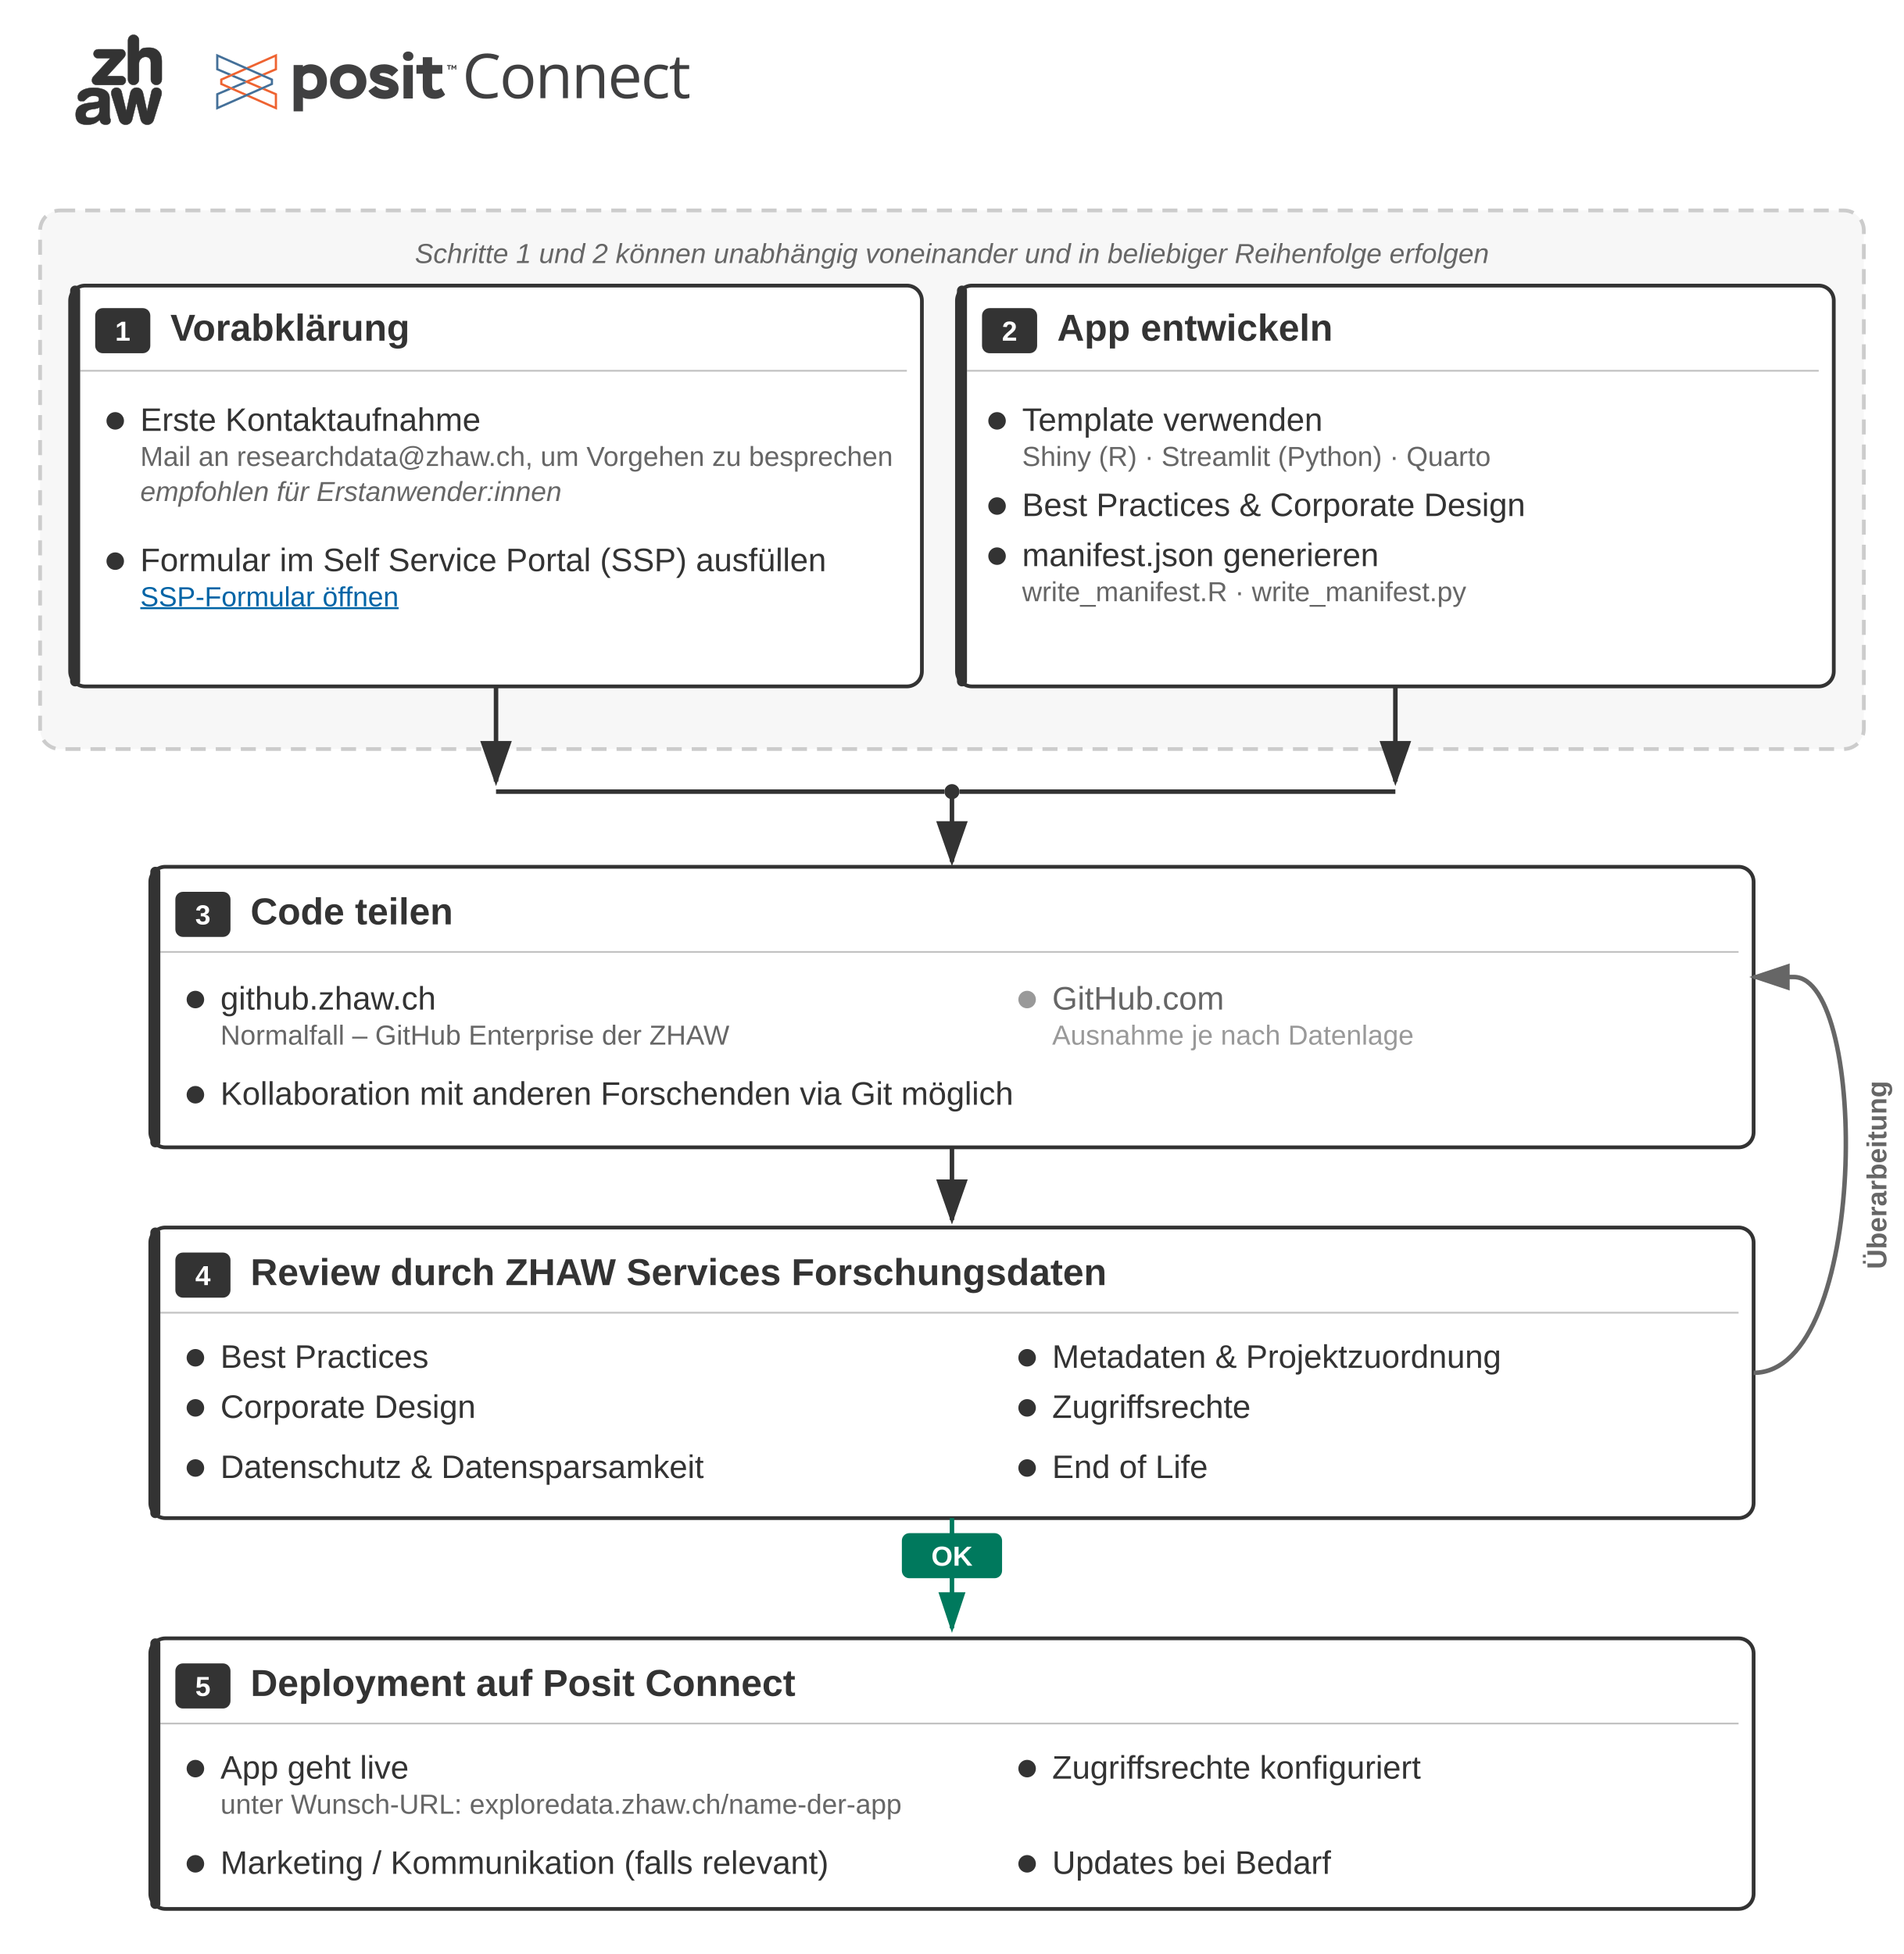
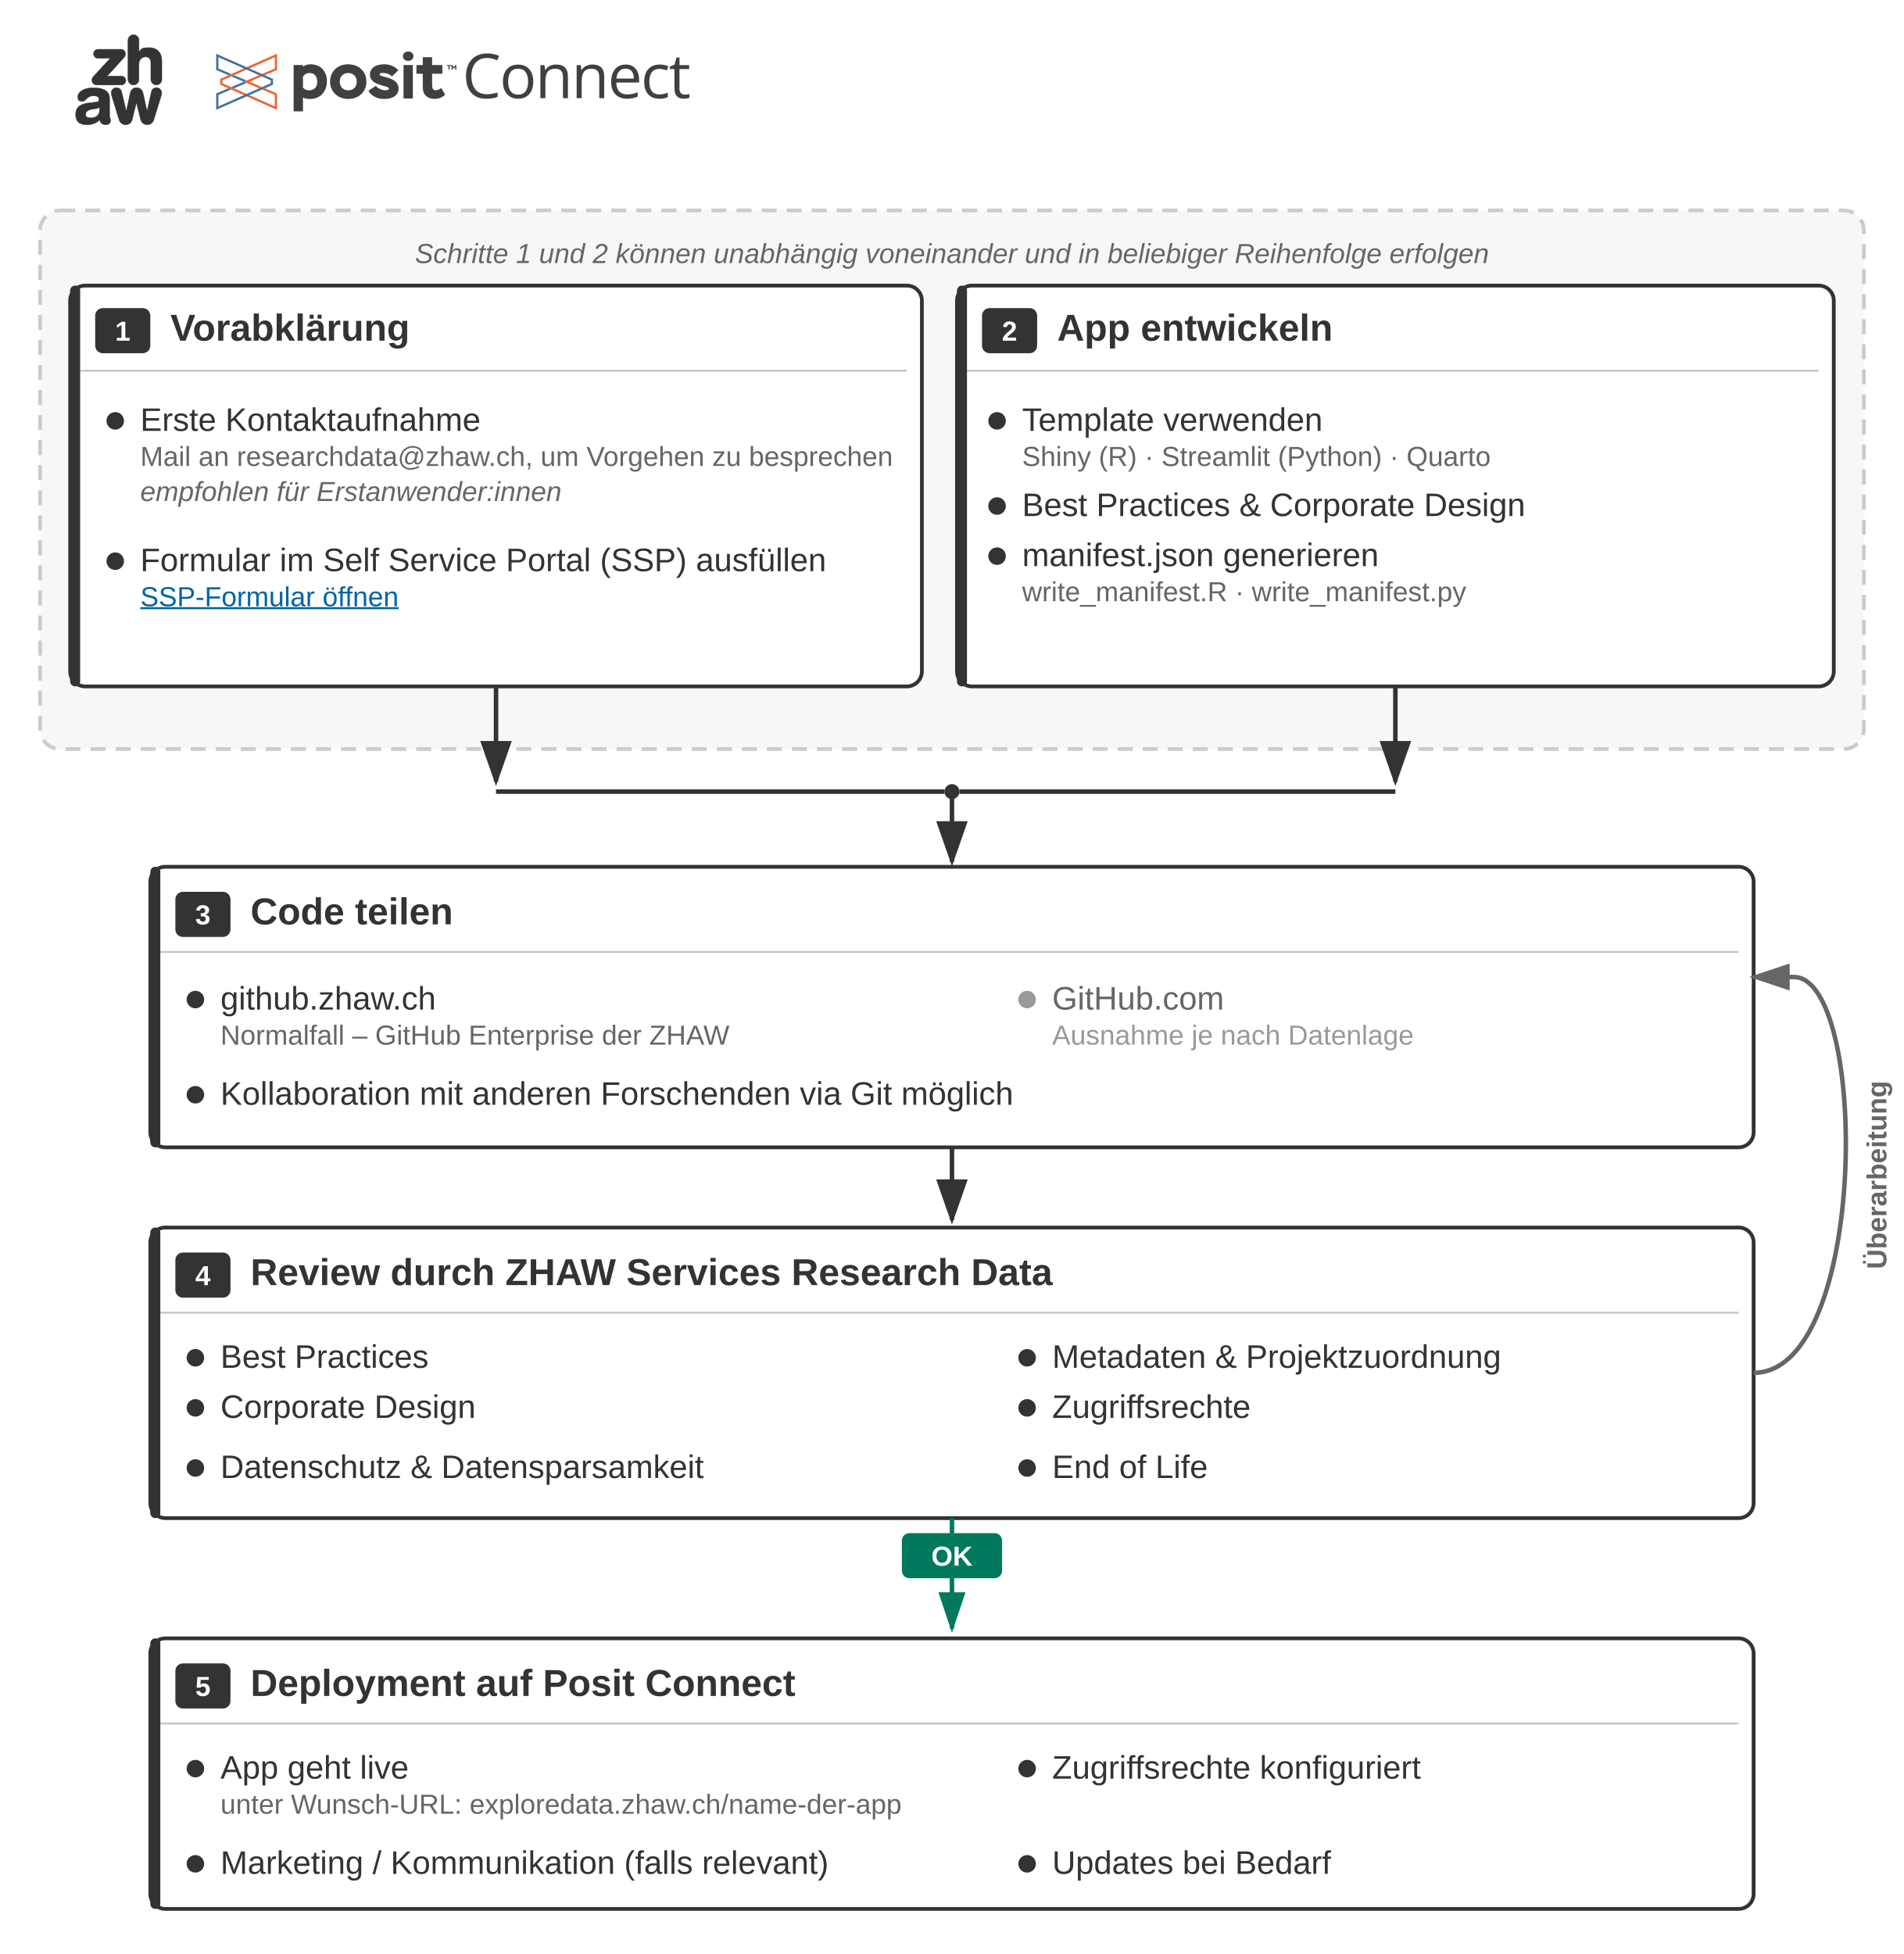
<svg xmlns="http://www.w3.org/2000/svg" viewBox="0 0 760 780" role="img" font-family="Arial, sans-serif">
  <defs>
    <marker id="a" markerWidth="10" markerHeight="7" refX="9" refY="3.5" orient="auto">
      <polygon points="0 0,10 3.5,0 7" fill="#333333" />
    </marker>
    <marker id="ag" markerWidth="9" markerHeight="6" refX="8" refY="3" orient="auto">
      <polygon points="0 0,9 3,0 6" fill="#00795d" />
    </marker>
    <marker id="ar" markerWidth="9" markerHeight="6" refX="8" refY="3" orient="auto">
      <polygon points="0 0,9 3,0 6" fill="#666666" />
    </marker>
  </defs>
  <rect width="760" height="780" fill="#ffffff" />
  <g transform="translate(28,12) scale(0.15625)" role="img">
    <rect width="256" height="256" fill="none" />
    <path fill="#333333" stroke="#333333" d="M208,156.1s-.4,1.6-.4,1.6l-.6,2.4s-9.2,40.7-10.6,47.2c-.4-1.7-9.2-42.3-9.2-42.3-.4-1.7-.9-4-1.6-6.1l-.6-1.7c-2.6-6.2-8.5-10.1-15.2-10.1s-12.2,3.7-14.9,9.5c-.5,1.2-.9,2.6-1.3,4.1-.4,1.5-.7,3-1,4.3,0,0-7.8,36.5-9.1,42.5-.4-1.6-11.4-47.4-11.4-47.4l-.5-1.9c-.3-1.2-.6-2.1-.9-3-2.1-4.9-6.9-8.1-12.3-8.1-3.9,0-7.6,1.7-10.2,4.6-1.9,2.2-3,4.9-3.2,7.7,0,0,0,.6,0,.6,0,.8,0,1.6.1,2.4.3,2.8,1,5,1.6,7.1l17.9,58.1.4,1.2.9,2.7c2.7,6.3,9,10.4,15.8,10.4h.1c7.1,0,13.4-4.3,16.1-11,0,0,.8-2.9.8-2.9h0s.1-.6.1-.6c0,0,10.2-40.5,10.5-41.9.4,1.5,10.7,42.5,10.7,42.5l.8,2.7c2.5,6.7,9,11.2,16.2,11.2h.1c6.7,0,12.9-4,15.7-10.1.4-1,.7-2,1.1-3.2l.3-1,17.9-58.1c.7-2.1,1.4-4.4,1.6-7.1,0-.8.1-1.6.1-2.4v-.6c-.2-2.9-1.4-5.6-3.2-7.7-2.6-2.9-6.3-4.6-10.2-4.6-5.7,0-10.8,3.7-12.6,9Z" />
    <path fill="#333333" stroke="#333333" d="M147.8,26v100.2c0,7.7,6.3,14,14,14s13.9-6.2,14-13.8v-40.5c0-10.8,8.7-17.4,16.8-17.4,11.8,0,13.6,9.5,13.6,15.1v42.8c.1,7.6,6.4,13.7,14,13.8,7.7,0,14-6.3,14-14v-47.4c0-21.2-12.2-33.9-32.5-33.9s-19.2,3.6-25.8,10.3v-29.5c-.1-7.6-6.4-13.7-14-13.7-7.7,0-14,6.3-14,14Z" />
    <path fill="#333333" stroke="#333333" d="M102.3,226.4c-.7-2.5-1.6-5.6-1.6-11.7v-40.9c0-17.1-14.6-26.4-41-26.4s-40.1,11.8-40.1,23,5.1,11.3,11.3,11.3,5.2-1,7.2-2.6c1.2-.9,2.4-2,3.6-3.2,3.8-3.7,8-7.8,17.9-7.8s14,2.3,14,8.6-3.1,6.9-9.3,7.6l-14.9,1.7c-17.5,2-35.3,7.1-35.3,29.5s14.7,26.3,29,26.3,23.7-4,32.4-12.6c1.4,8.1,6.7,12.6,15.4,12.6s12.4-4.7,12.4-10.7-.4-3-.9-4.6ZM74.9,206.7c0,9-8.2,17.7-21.6,17.7s-13.5-4.5-13.5-10,5.5-10.5,15.7-12l8.9-1.3c2.8-.5,7.9-1.3,10.5-3.8v9.5Z" />
    <path fill="#333333" stroke="#333333" d="M71.3,49.3c-1.3,0-2.6.2-3.8.5-4.7,1.5-7.8,5.9-7.8,10.8,0,4.9,3.1,9.3,7.8,10.8,1.2.4,2.5.5,3.8.5h31.2c-1.2,1.3-43.2,47-43.2,47-2.4,2.6-3.6,6-3.6,10.1v.5c.3,4.9,4.1,10.4,11.9,10.8h.8s62.2,0,62.2,0c1.3,0,2.6-.2,3.9-.6,4.7-1.5,7.8-5.9,7.8-10.8s-3.1-9.2-7.8-10.8h0c-1.2-.4-2.5-.6-3.9-.6h-36c1.2-1.3,42.4-46.5,42.4-46.5,2.7-2.9,4.3-6.4,4.3-9.4v-1.2c-.2-2.1-.6-3.9-1.5-5.5-1.3-2.5-3.4-4.3-6.1-5.2-1.3-.4-2.7-.6-4.3-.6h-58Z" />
  </g>
  <g transform="translate(86,19) scale(0.1368)" role="img">
    <style type="text/css">
	.st0{fill:#404041;}
	.st1{fill:#EE6331;}
	.st2{fill:#447099;}
</style>
    <g id="full-rgb">
      <path id="fullLogo" class="st0" d="M228.2,50.8h27.2v5.1c5.1-4.7,14.3-7.2,21.8-7.2c29.7,0,48.1,20.5,48.1,49.4   c0,29.7-19.2,51.9-48.9,51.9c-9.4,0-18-1.5-21-4.9v41h-27.3V50.8H228.2z M255.4,85.2v31.2c3,4.5,9.6,8.3,17.3,8.3   c15.2,0,24.4-9.6,24.4-24.4c0-17.3-8.6-26.1-22.9-26.1C266.3,73.9,259,78.2,255.4,85.2z" />
      <path id="fullLogo-2" class="st0" d="M387.3,48.7c31.2,0,53.2,21.2,53.2,50.7c0,29.3-22,50.5-53.2,50.5   c-30.3,0-52.8-21.2-52.8-50.6C334.5,70,356.1,48.7,387.3,48.7z M387.3,124.7c14.8,0,25-9.4,25-25.2c0-16.2-11.3-25.4-25-25.4   s-24.6,9.2-24.6,25.4C362.7,113.8,372.6,124.7,387.3,124.7z" />
      <path id="fullLogo-3" class="st0" d="M450.8,79c0-18.8,15.6-30.3,42.1-30.3c18.6,0,34.4,8.7,40.6,17.7l-18.6,17.8   c-6.4-6.6-15.2-10.2-27.4-10.2c-5.1,0-8.5,1.1-8.5,4.7c0,8.5,55.4,5.8,55.4,40.4c0,21.4-19.2,30.8-41.3,30.8   c-23.9,0-39.8-10.9-46.8-23.7l21.6-14.7c5.3,6.8,16.2,13,28.2,13c6.6,0,10.1-1.7,10.1-5.3C506.2,109.8,450.8,112.3,450.8,79z" />
      <path id="fullLogo-4" class="st0" d="M562.5,11.4c8.8,0,15.2,5.8,15.2,13.5c0,8.1-6.4,13.9-15.2,13.9c-9.6,0-15.4-5.8-15.4-13.9   C547.1,17.2,553.5,11.4,562.5,11.4z M548.8,50.8H576v97.7h-27.2V50.8z" />
      <path id="fullLogo-5" class="st0" d="M586.5,50.8H605V28.1h27.2v22.7h29.9v25.4h-29.9V108c0,11.8,2.6,16.3,10,16.3   c6.4,0,11.5-2.3,16.7-6.4l11.3,19.3c-6.8,7.1-17.3,12.4-30.6,12.4c-20.5,0-34.6-11.1-34.6-33.6V76.2h-18.6L586.5,50.8z" />
      <path id="fullLogo-6" class="st0" d="M675.7,50.9h11.7v2.8H683v10.7h-3V53.7h-4.3V50.9z" />
      <path id="fullLogo-7" class="st0" d="M688.9,50.9h2.8l4.3,6.5l4.1-6.5h2.7v13.5h-3v-8.1l-3.5,5.4h-0.8l-3.6-5.4v8.2h-3V50.9z" />
      <polygon id="fullLogo-8" class="st1" points="38,80.6 46.2,77 82.9,60.8 90.9,57.2 179.7,18 179.7,65.3 143.8,80.6 135.7,77    173.2,61 173.2,27.9 98.9,60.8 90.9,64.3 54.3,80.5 46.2,84.1 20.3,95.5 20.3,104 45.8,115.3 53.9,118.9 91.5,135.4 99.5,139    173.2,171.6 173.2,138.1 136.1,122.3 144.2,118.7 179.7,133.9 179.7,181.5 91.5,142.6 83.6,139 45.8,122.3 37.6,118.7 13.8,108.2    13.8,91.3  " />
      <polygon class="st1" points="99.2,99.6 135.6,84.1 127.5,80.5 82.6,99.6 127.9,118.9 136,115.3  " />
      <polygon id="fullLogo-9" class="st2" points="45.8,115.3 53.9,118.9 90.9,103.1 82.7,99.6  " />
      <polygon id="fullLogo-10" class="st2" points="54.3,80.5 46.2,84.1 82.7,99.6 90.9,96.1  " />
      <polygon id="fullLogo-11" class="st2" points="143.8,80.6 135.7,77 98.9,60.8 90.9,57.2 2.1,18 2.1,65.3 38,80.6 46.2,77 8.6,61    8.6,27.9 82.9,60.8 90.9,64.3 127.5,80.5 135.6,84.1 161.6,95.5 161.6,104 136.1,115.3 127.9,118.9 90.4,135.4 82.4,139 8.6,171.6    8.6,138.1 45.8,122.3 37.6,118.7 2.1,133.9 2.1,181.5 90.3,142.6 98.3,139 136.1,122.3 144.2,118.7 168,108.2 168,91.3  " />
    </g>
    <g>
      <g>
        <path class="st0" d="M792.6,30.3c-7.1,0-13.5,1.2-19.1,3.6c-5.7,2.4-10.5,5.9-14.4,10.5c-4,4.6-7,10.2-9.1,16.7s-3.2,13.8-3.2,22    c0,10.8,1.7,20.1,5.1,28.1c3.4,7.9,8.4,14.1,15.1,18.4c6.7,4.3,15.1,6.5,25.2,6.5c5.7,0,11.1-0.5,16.2-1.5c5.1-1,10-2.2,14.8-3.6    v13c-4.7,1.8-9.6,3.1-14.8,3.9c-5.2,0.8-11.3,1.3-18.4,1.3c-13.1,0-24-2.7-32.7-8.1c-8.8-5.4-15.3-13.1-19.7-23    c-4.4-9.9-6.5-21.6-6.5-35.1c0-9.7,1.4-18.6,4.1-26.7c2.7-8.1,6.7-15,12-20.9c5.2-5.9,11.7-10.4,19.3-13.6    c7.6-3.2,16.4-4.8,26.3-4.8c6.5,0,12.8,0.6,18.8,1.9c6,1.3,11.5,3.1,16.3,5.5l-6,12.7c-4.1-1.9-8.6-3.5-13.5-4.9    C803.6,31,798.3,30.3,792.6,30.3z" />
        <path class="st0" d="M927.4,99.2c0,7.9-1,15-3.1,21.2c-2.1,6.2-5,11.5-8.9,15.7c-3.9,4.3-8.5,7.5-14,9.8    c-5.5,2.3-11.7,3.4-18.6,3.4c-6.4,0-12.3-1.1-17.7-3.4s-10-5.5-13.9-9.8c-3.9-4.3-6.9-9.5-9.1-15.7c-2.1-6.2-3.2-13.3-3.2-21.2    c0-10.5,1.8-19.5,5.4-26.9c3.6-7.4,8.7-13.1,15.3-17c6.6-3.9,14.6-5.8,23.8-5.8c8.8,0,16.5,2,23.1,5.9c6.6,3.9,11.7,9.6,15.4,17    C925.6,79.7,927.4,88.7,927.4,99.2z M854.1,99.2c0,7.7,1,14.4,3.1,20.1c2.1,5.7,5.2,10.1,9.5,13.2c4.3,3.1,9.8,4.7,16.5,4.7    c6.7,0,12.2-1.6,16.5-4.7c4.3-3.1,7.5-7.5,9.5-13.2c2.1-5.7,3.1-12.4,3.1-20.1c0-7.7-1-14.3-3.1-19.9c-2.1-5.6-5.2-9.9-9.5-13    c-4.3-3-9.8-4.6-16.6-4.6c-10,0-17.4,3.3-22,9.9C856.4,78.3,854.1,87.4,854.1,99.2z" />
        <path class="st0" d="M993.8,49.4c11.4,0,20.1,2.8,25.9,8.4c5.9,5.6,8.8,14.6,8.8,26.9v62.8h-14.4V85.7c0-8-1.8-14-5.5-18    c-3.7-4-9.3-6-16.8-6c-10.7,0-18.2,3-22.5,9.1c-4.3,6-6.5,14.8-6.5,26.3v50.4h-14.6V51.2h11.8l2.2,13.9h0.8    c2.1-3.4,4.7-6.3,7.8-8.6c3.2-2.3,6.7-4.1,10.6-5.3C985.3,50,989.4,49.4,993.8,49.4z" />
        <path class="st0" d="M1099.7,49.4c11.4,0,20.1,2.8,25.9,8.4c5.9,5.6,8.8,14.6,8.8,26.9v62.8H1120V85.7c0-8-1.8-14-5.5-18    c-3.7-4-9.3-6-16.8-6c-10.7,0-18.2,3-22.5,9.1c-4.3,6-6.5,14.8-6.5,26.3v50.4H1054V51.2h11.8l2.2,13.9h0.8    c2.1-3.4,4.7-6.3,7.8-8.6c3.2-2.3,6.7-4.1,10.6-5.3C1091.2,50,1095.3,49.4,1099.7,49.4z" />
        <path class="st0" d="M1197,49.4c8.2,0,15.2,1.8,21.1,5.4c5.9,3.6,10.3,8.7,13.4,15.2c3.1,6.5,4.7,14.2,4.7,22.9v9.1h-66.5    c0.2,11.3,3,19.9,8.4,25.8c5.4,5.9,13.1,8.9,23,8.9c6.1,0,11.5-0.6,16.2-1.7c4.7-1.1,9.5-2.8,14.6-4.9V143    c-4.9,2.2-9.7,3.8-14.5,4.7c-4.8,1-10.4,1.5-16.9,1.5c-9.3,0-17.3-1.9-24.2-5.7c-6.9-3.8-12.2-9.3-16-16.7    c-3.8-7.3-5.7-16.3-5.7-26.9c0-10.4,1.7-19.3,5.2-26.9c3.5-7.6,8.4-13.4,14.8-17.5C1180.9,51.5,1188.4,49.4,1197,49.4z     M1196.8,61.4c-7.8,0-14,2.5-18.6,7.6c-4.6,5.1-7.4,12.2-8.3,21.4h51c-0.1-5.7-1-10.8-2.7-15.2c-1.7-4.4-4.4-7.8-7.9-10.2    C1206.9,62.6,1202.3,61.4,1196.8,61.4z" />
        <path class="st0" d="M1295.1,149.3c-8.7,0-16.3-1.8-22.9-5.4c-6.6-3.6-11.8-9-15.5-16.3c-3.7-7.3-5.5-16.6-5.5-27.7    c0-11.7,1.9-21.2,5.8-28.6c3.9-7.4,9.3-12.9,16.1-16.5c6.9-3.6,14.6-5.4,23.4-5.4c4.8,0,9.4,0.5,13.9,1.5s8.2,2.2,11,3.6    l-4.4,12.2c-2.9-1.2-6.3-2.2-10.2-3.2c-3.8-0.9-7.4-1.4-10.8-1.4c-6.7,0-12.2,1.4-16.7,4.3c-4.4,2.9-7.7,7.1-9.9,12.7    c-2.2,5.6-3.3,12.4-3.3,20.6c0,7.8,1.1,14.4,3.2,20c2.1,5.5,5.3,9.7,9.6,12.6c4.2,2.9,9.6,4.4,16,4.4c5.1,0,9.7-0.5,13.8-1.6    c4.1-1.1,7.8-2.4,11.2-3.8v13c-3.2,1.6-6.8,2.9-10.8,3.8S1300.5,149.3,1295.1,149.3z" />
        <path class="st0" d="M1369.3,137.3c2.4,0,4.9-0.2,7.4-0.6c2.5-0.4,4.6-0.9,6.2-1.5v11.3c-1.7,0.8-4.1,1.4-7.1,1.9    c-3,0.5-6,0.8-8.8,0.8c-5.1,0-9.7-0.9-13.9-2.7c-4.2-1.8-7.5-4.8-10-9.1c-2.5-4.3-3.7-10.2-3.7-17.8V62.6h-13.7v-7.1l13.8-5.7    l5.8-20.9h8.8v22.3h28.2v11.4H1354v56.7c0,6,1.4,10.5,4.2,13.5C1361,135.8,1364.7,137.3,1369.3,137.3z" />
      </g>
    </g>
  </g>
  <g transform="translate(0,68)">
    <rect x="16" y="16" width="728" height="215" rx="8" fill="#f7f7f7" stroke="#cccccc" stroke-width="1.5" stroke-dasharray="6,4" />
    <text x="380" y="37" font-size="11" fill="#666666" text-anchor="middle" font-style="italic">Schritte 1 und 2 können unabhängig voneinander und in beliebiger Reihenfolge erfolgen</text>
    <rect x="28" y="46" width="340" height="160" rx="6" fill="white" stroke="#333333" stroke-width="1.5" />
    <rect x="28" y="46" width="4" height="160" rx="2" fill="#333333" />
    <rect x="38" y="55" width="22" height="18" rx="3" fill="#333333" />
    <text x="49" y="68" font-size="11" fill="white" font-weight="bold" text-anchor="middle">1</text>
    <text x="68" y="68" font-size="15" fill="#333333" font-weight="bold">Vorabklärung</text>
    <line x1="32" y1="80" x2="362" y2="80" stroke="#333333" stroke-width="0.7" opacity="0.3" />
    <circle cx="46" cy="100" r="3.5" fill="#333333" />
    <text x="56" y="104" font-size="13" fill="#333333">Erste Kontaktaufnahme</text>
    <text x="56" y="118" font-size="11" fill="#666666">Mail an researchdata@zhaw.ch, um Vorgehen zu besprechen</text>
    <text x="56" y="132" font-size="11" fill="#666666" font-style="italic">empfohlen für Erstanwender:innen</text>
    <circle cx="46" cy="156" r="3.5" fill="#333333" />
    <text x="56" y="160" font-size="13" fill="#333333">Formular im Self Service Portal (SSP) ausfüllen</text>
    <a href="#">
      <text x="56" y="174" font-size="11" fill="#0064a6" text-decoration="underline">SSP-Formular öffnen</text>
    </a>
    <rect x="382" y="46" width="350" height="160" rx="6" fill="white" stroke="#333333" stroke-width="1.5" />
    <rect x="382" y="46" width="4" height="160" rx="2" fill="#333333" />
    <rect x="392" y="55" width="22" height="18" rx="3" fill="#333333" />
    <text x="403" y="68" font-size="11" fill="white" font-weight="bold" text-anchor="middle">2</text>
    <text x="422" y="68" font-size="15" fill="#333333" font-weight="bold">App entwickeln</text>
    <line x1="386" y1="80" x2="726" y2="80" stroke="#333333" stroke-width="0.7" opacity="0.3" />
    <circle cx="398" cy="100" r="3.5" fill="#333333" />
    <text x="408" y="104" font-size="13" fill="#333333">Template verwenden</text>
    <text x="408" y="118" font-size="11" fill="#666666">Shiny (R) · Streamlit (Python) · Quarto</text>
    <circle cx="398" cy="134" r="3.5" fill="#333333" />
    <text x="408" y="138" font-size="13" fill="#333333">Best Practices &amp; Corporate Design</text>
    <circle cx="398" cy="154" r="3.5" fill="#333333" />
    <text x="408" y="158" font-size="13" fill="#333333">manifest.json generieren</text>
    <text x="408" y="172" font-size="11" fill="#666666">write_manifest.R · write_manifest.py</text>
    <line x1="198" y1="206" x2="198" y2="244" stroke="#333333" stroke-width="1.8" marker-end="url(#a)" />
    <line x1="198" y1="248" x2="377" y2="248" stroke="#333333" stroke-width="1.8" />
    <line x1="557" y1="206" x2="557" y2="244" stroke="#333333" stroke-width="1.8" marker-end="url(#a)" />
    <line x1="557" y1="248" x2="383" y2="248" stroke="#333333" stroke-width="1.8" />
    <circle cx="380" cy="248" r="3" fill="#333333" />
    <line x1="380" y1="248" x2="380" y2="276" stroke="#333333" stroke-width="1.8" marker-end="url(#a)" />
    <rect x="60" y="278" width="640" height="112" rx="6" fill="white" stroke="#333333" stroke-width="1.5" />
    <rect x="60" y="278" width="4" height="112" rx="2" fill="#333333" />
    <rect x="70" y="288" width="22" height="18" rx="3" fill="#333333" />
    <text x="81" y="301" font-size="11" fill="white" font-weight="bold" text-anchor="middle">3</text>
    <text x="100" y="301" font-size="15" fill="#333333" font-weight="bold">Code teilen</text>
    <line x1="64" y1="312" x2="694" y2="312" stroke="#333333" stroke-width="0.7" opacity="0.3" />
    <circle cx="78" cy="331" r="3.5" fill="#333333" />
    <text x="88" y="335" font-size="13" fill="#333333">github.zhaw.ch</text>
    <text x="88" y="349" font-size="11" fill="#666666">Normalfall – GitHub Enterprise der ZHAW</text>
    <circle cx="410" cy="331" r="3.5" fill="#999999" />
    <text x="420" y="335" font-size="13" fill="#666666">GitHub.com</text>
    <text x="420" y="349" font-size="11" fill="#999999">Ausnahme je nach Datenlage</text>
    <circle cx="78" cy="369" r="3.5" fill="#333333" />
    <text x="88" y="373" font-size="13" fill="#333333">Kollaboration mit anderen Forschenden via Git möglich</text>
    <line x1="380" y1="390" x2="380" y2="419" stroke="#333333" stroke-width="1.8" marker-end="url(#a)" />
    <rect x="60" y="422" width="640" height="116" rx="6" fill="white" stroke="#333333" stroke-width="1.5" />
    <rect x="60" y="422" width="4" height="116" rx="2" fill="#333333" />
    <rect x="70" y="432" width="22" height="18" rx="3" fill="#333333" />
    <text x="81" y="445" font-size="11" fill="white" font-weight="bold" text-anchor="middle">4</text>
-     <text x="100" y="445" font-size="15" fill="#333333" font-weight="bold">Review durch ZHAW Services Forschungsdaten</text>
+     <text x="100" y="445" font-size="15" fill="#333333" font-weight="bold">Review durch ZHAW Services Research Data</text>
    <line x1="64" y1="456" x2="694" y2="456" stroke="#333333" stroke-width="0.7" opacity="0.3" />
    <circle cx="78" cy="474" r="3.5" fill="#333333" />
    <text x="88" y="478" font-size="13" fill="#333333">Best Practices</text>
    <circle cx="78" cy="494" r="3.5" fill="#333333" />
    <text x="88" y="498" font-size="13" fill="#333333">Corporate Design</text>
    <circle cx="78" cy="518" r="3.5" fill="#333333" />
    <text x="88" y="522" font-size="13" fill="#333333">Datenschutz &amp; Datensparsamkeit</text>
    <circle cx="410" cy="474" r="3.5" fill="#333333" />
    <text x="420" y="478" font-size="13" fill="#333333">Metadaten &amp; Projektzuordnung</text>
    <circle cx="410" cy="494" r="3.5" fill="#333333" />
    <text x="420" y="498" font-size="13" fill="#333333">Zugriffsrechte</text>
    <circle cx="410" cy="518" r="3.5" fill="#333333" />
    <text x="420" y="522" font-size="13" fill="#333333">End of Life</text>
    <path d="M 700,480 C 746,480 746,322 716,322 L 700,322" stroke="#666666" stroke-width="1.8" fill="none" marker-end="url(#ar)" />
    <text x="753" y="401" font-size="11" fill="#666666" font-weight="bold" text-anchor="middle" transform="rotate(-90 753 401)">Überarbeitung</text>
    <line x1="380" y1="538" x2="380" y2="582" stroke="#00795d" stroke-width="1.8" marker-end="url(#ag)" />
    <rect x="360" y="544" width="40" height="18" rx="3" fill="#00795d" />
    <text x="380" y="557" font-size="11" fill="white" font-weight="bold" text-anchor="middle">OK</text>
    <rect x="60" y="586" width="640" height="108" rx="6" fill="white" stroke="#333333" stroke-width="1.5" />
    <rect x="60" y="586" width="4" height="108" rx="2" fill="#333333" />
    <rect x="70" y="596" width="22" height="18" rx="3" fill="#333333" />
    <text x="81" y="609" font-size="11" fill="white" font-weight="bold" text-anchor="middle">5</text>
    <text x="100" y="609" font-size="15" fill="#333333" font-weight="bold">Deployment auf Posit Connect</text>
    <line x1="64" y1="620" x2="694" y2="620" stroke="#333333" stroke-width="0.7" opacity="0.3" />
    <circle cx="78" cy="638" r="3.5" fill="#333333" />
    <text x="88" y="642" font-size="13" fill="#333333">App geht live</text>
    <text x="88" y="656" font-size="11" fill="#666666">unter Wunsch-URL: exploredata.zhaw.ch/name-der-app</text>
    <circle cx="410" cy="638" r="3.5" fill="#333333" />
    <text x="420" y="642" font-size="13" fill="#333333">Zugriffsrechte konfiguriert</text>
    <circle cx="78" cy="676" r="3.5" fill="#333333" />
    <text x="88" y="680" font-size="13" fill="#333333">Marketing / Kommunikation (falls relevant)</text>
    <circle cx="410" cy="676" r="3.5" fill="#333333" />
    <text x="420" y="680" font-size="13" fill="#333333">Updates bei Bedarf</text>
  </g>
</svg>
